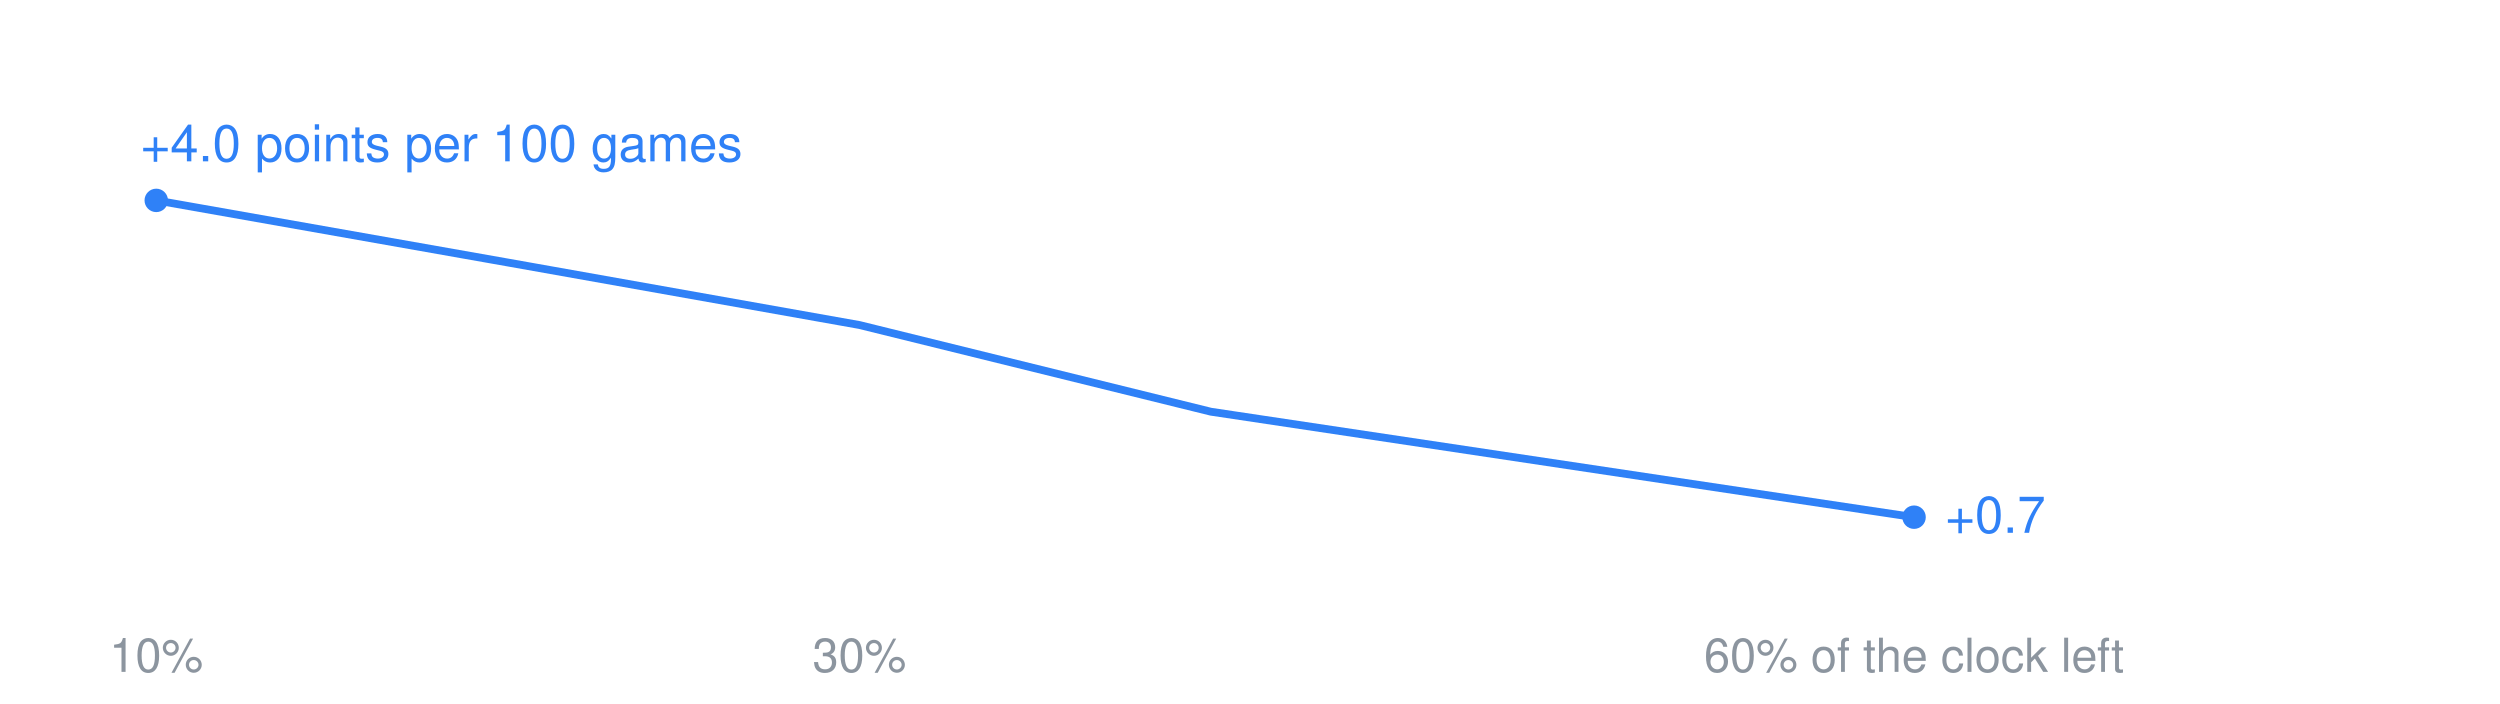
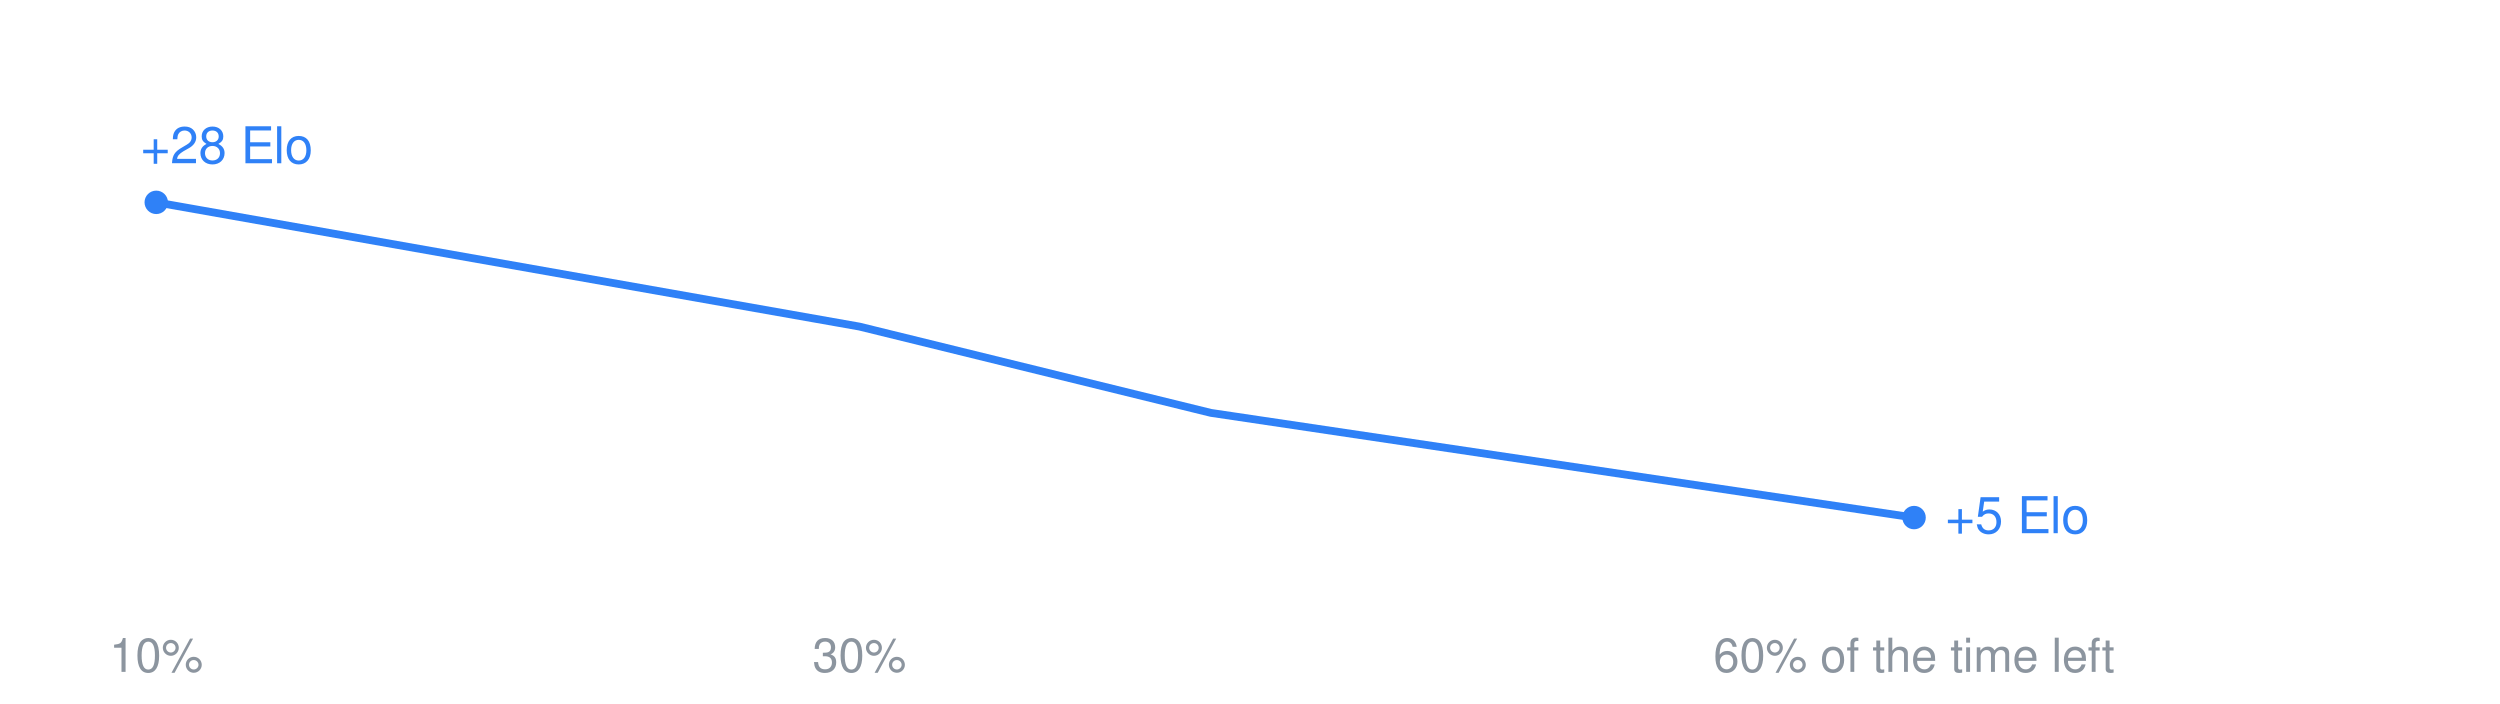
<svg xmlns="http://www.w3.org/2000/svg" viewBox="0 0 640 180" width="640" height="180" font-family="system-ui, -apple-system, 'Segoe UI', Helvetica, Arial, sans-serif" font-size="13">
-   <polyline points="40.0,51.3 130.0,67.2 220.0,83.2 310.0,105.4 400.0,118.9 490.0,132.4" fill="none" stroke="#2f81f7" stroke-width="2" stroke-linejoin="round" stroke-linecap="round" />
-   <circle cx="40.0" cy="51.3" r="3" fill="#2f81f7" />
-   <text x="36.0" y="41.3" text-anchor="start" fill="#2f81f7">+4.0 points per 100 games</text>
-   <circle cx="490.0" cy="132.4" r="3" fill="#2f81f7" />
-   <text x="498.0" y="136.4" text-anchor="start" fill="#2f81f7">+0.7</text>
+   <polyline points="40.0,51.8 130.0,67.7 220.0,83.6 310.0,105.7 400.0,119.1 490.0,132.5" fill="none" stroke="#2f81f7" stroke-width="2" stroke-linejoin="round" stroke-linecap="round" />
+   <circle cx="40.0" cy="51.8" r="3" fill="#2f81f7" />
+   <text x="36.0" y="41.8" text-anchor="start" fill="#2f81f7">+28 Elo</text>
+   <circle cx="490.0" cy="132.5" r="3" fill="#2f81f7" />
+   <text x="498.0" y="136.5" text-anchor="start" fill="#2f81f7">+5 Elo</text>
  <text x="40.0" y="172" text-anchor="middle" font-size="12" fill="#8c959f">10%</text>
  <text x="220.0" y="172" text-anchor="middle" font-size="12" fill="#8c959f">30%</text>
-   <text x="490.0" y="172" text-anchor="middle" font-size="12" fill="#8c959f">60% of the clock left</text>
+   <text x="490.0" y="172" text-anchor="middle" font-size="12" fill="#8c959f">60% of the time left</text>
</svg>
